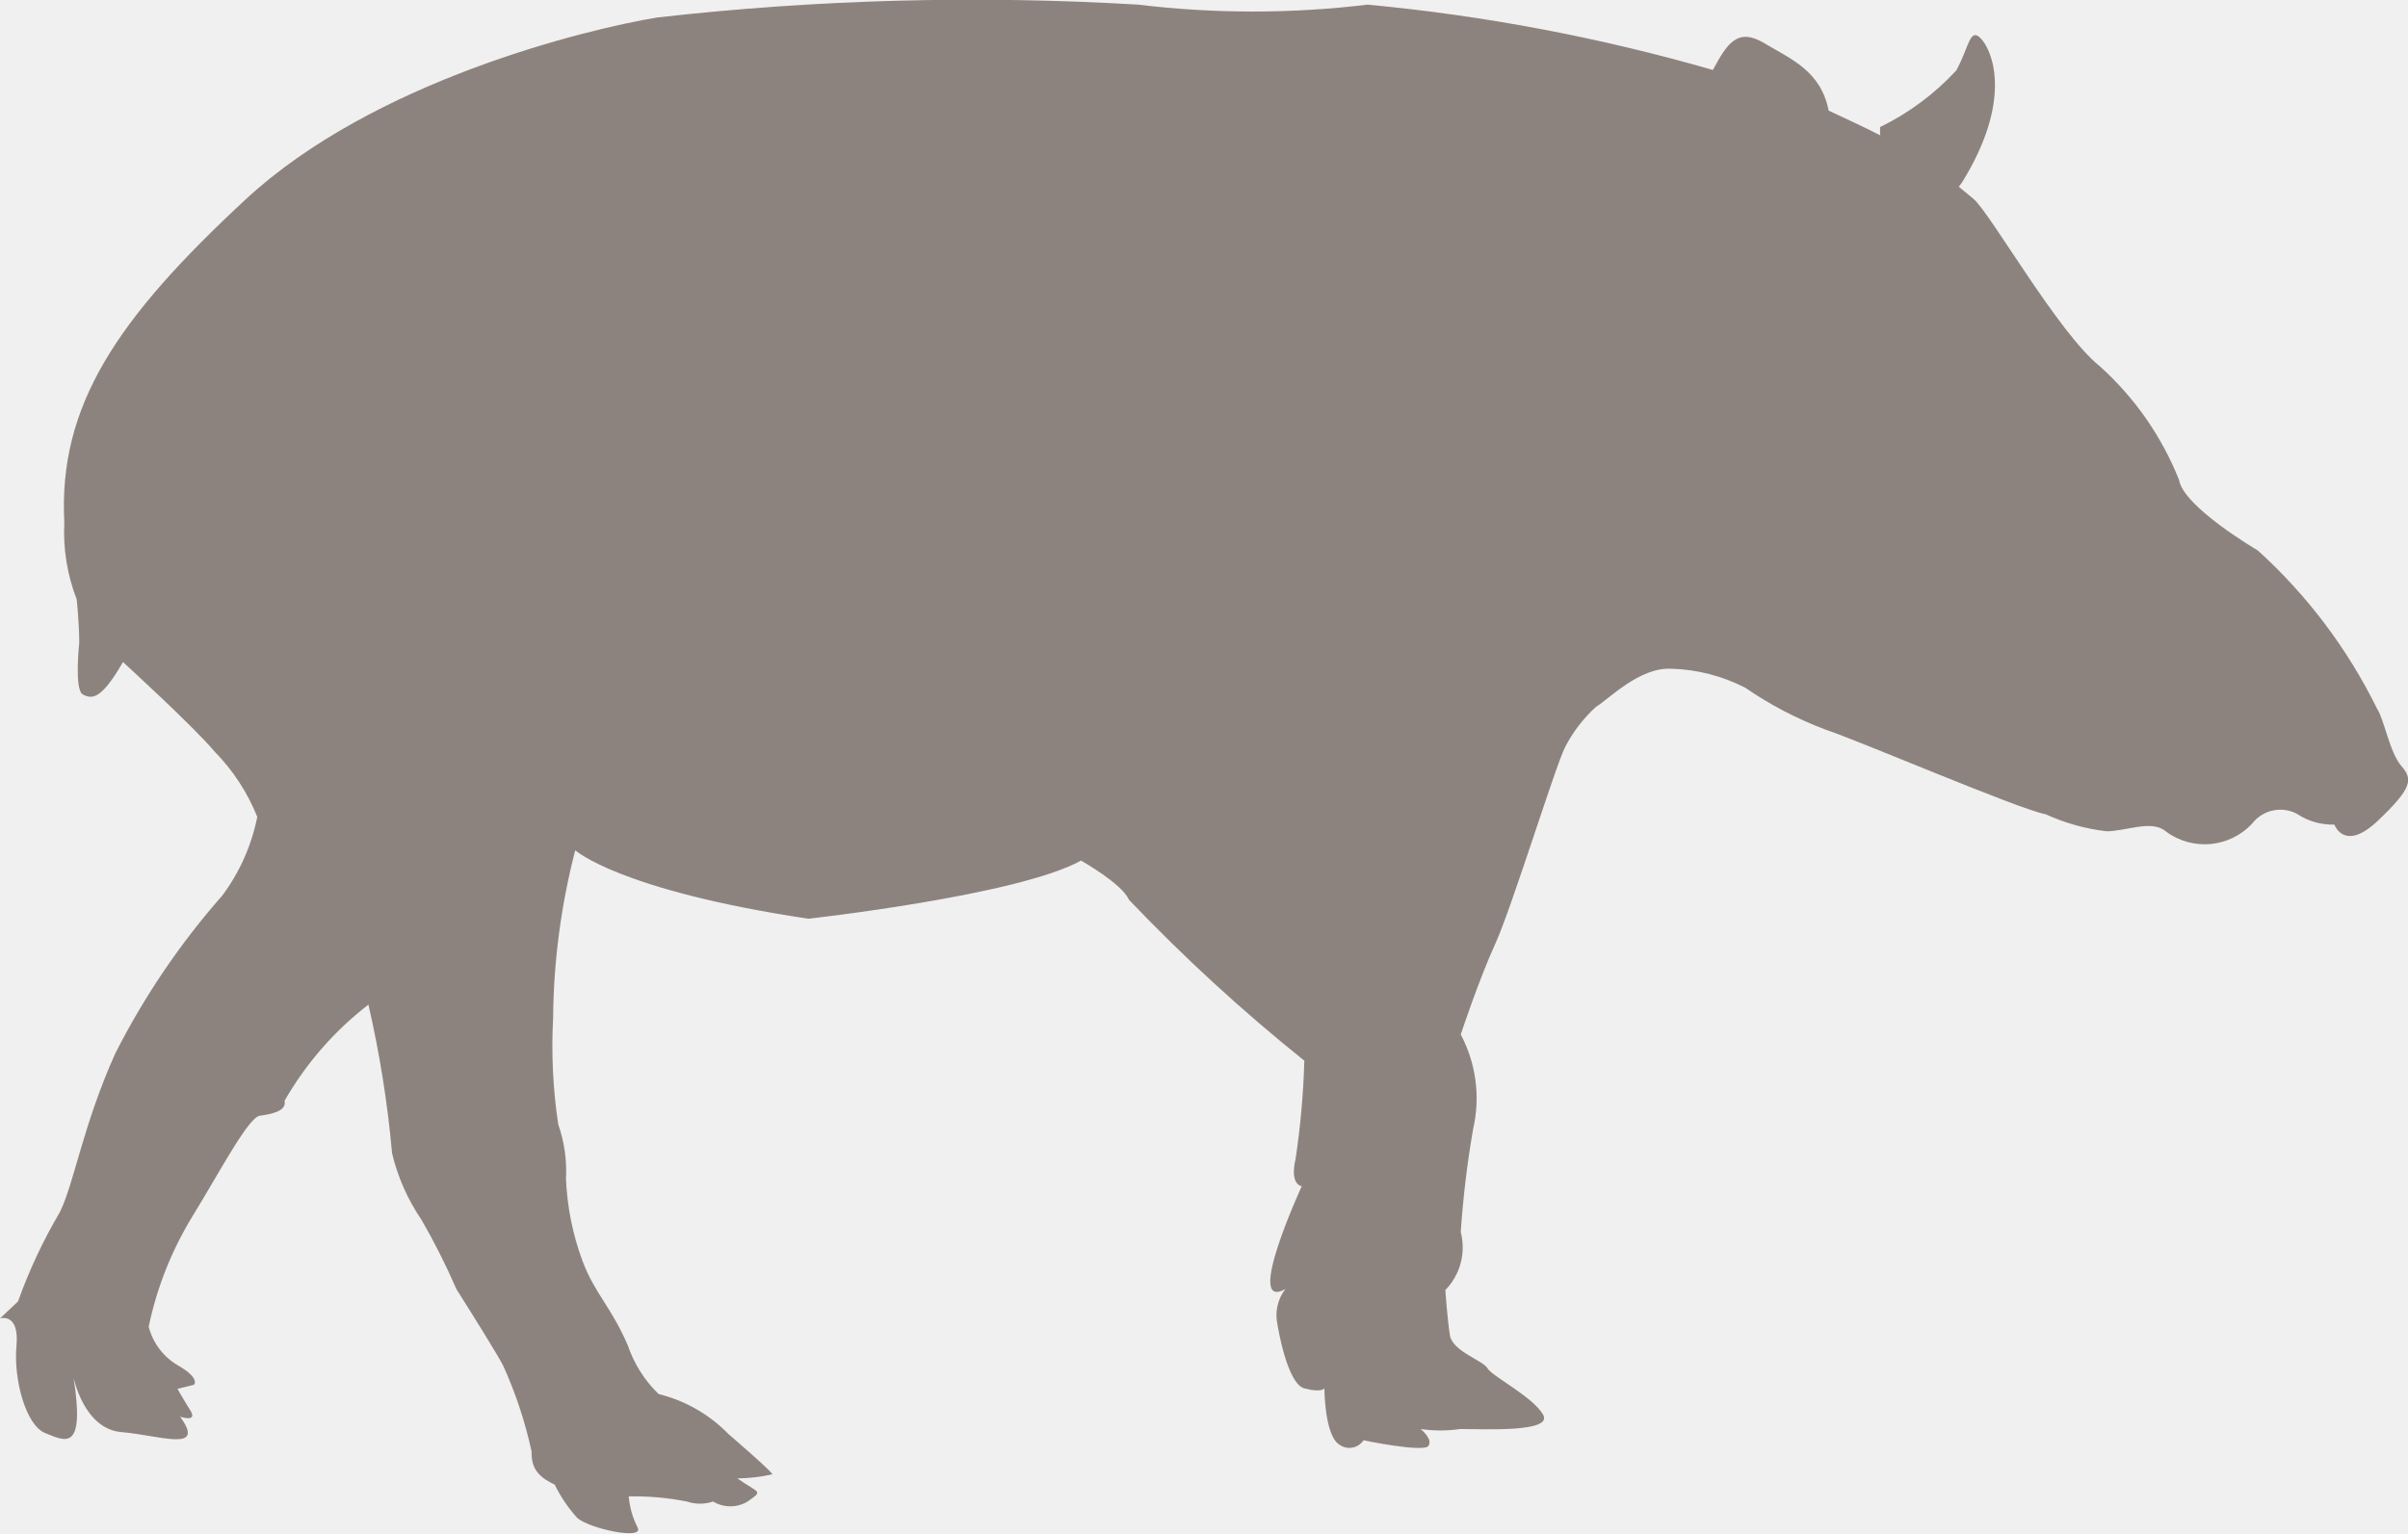
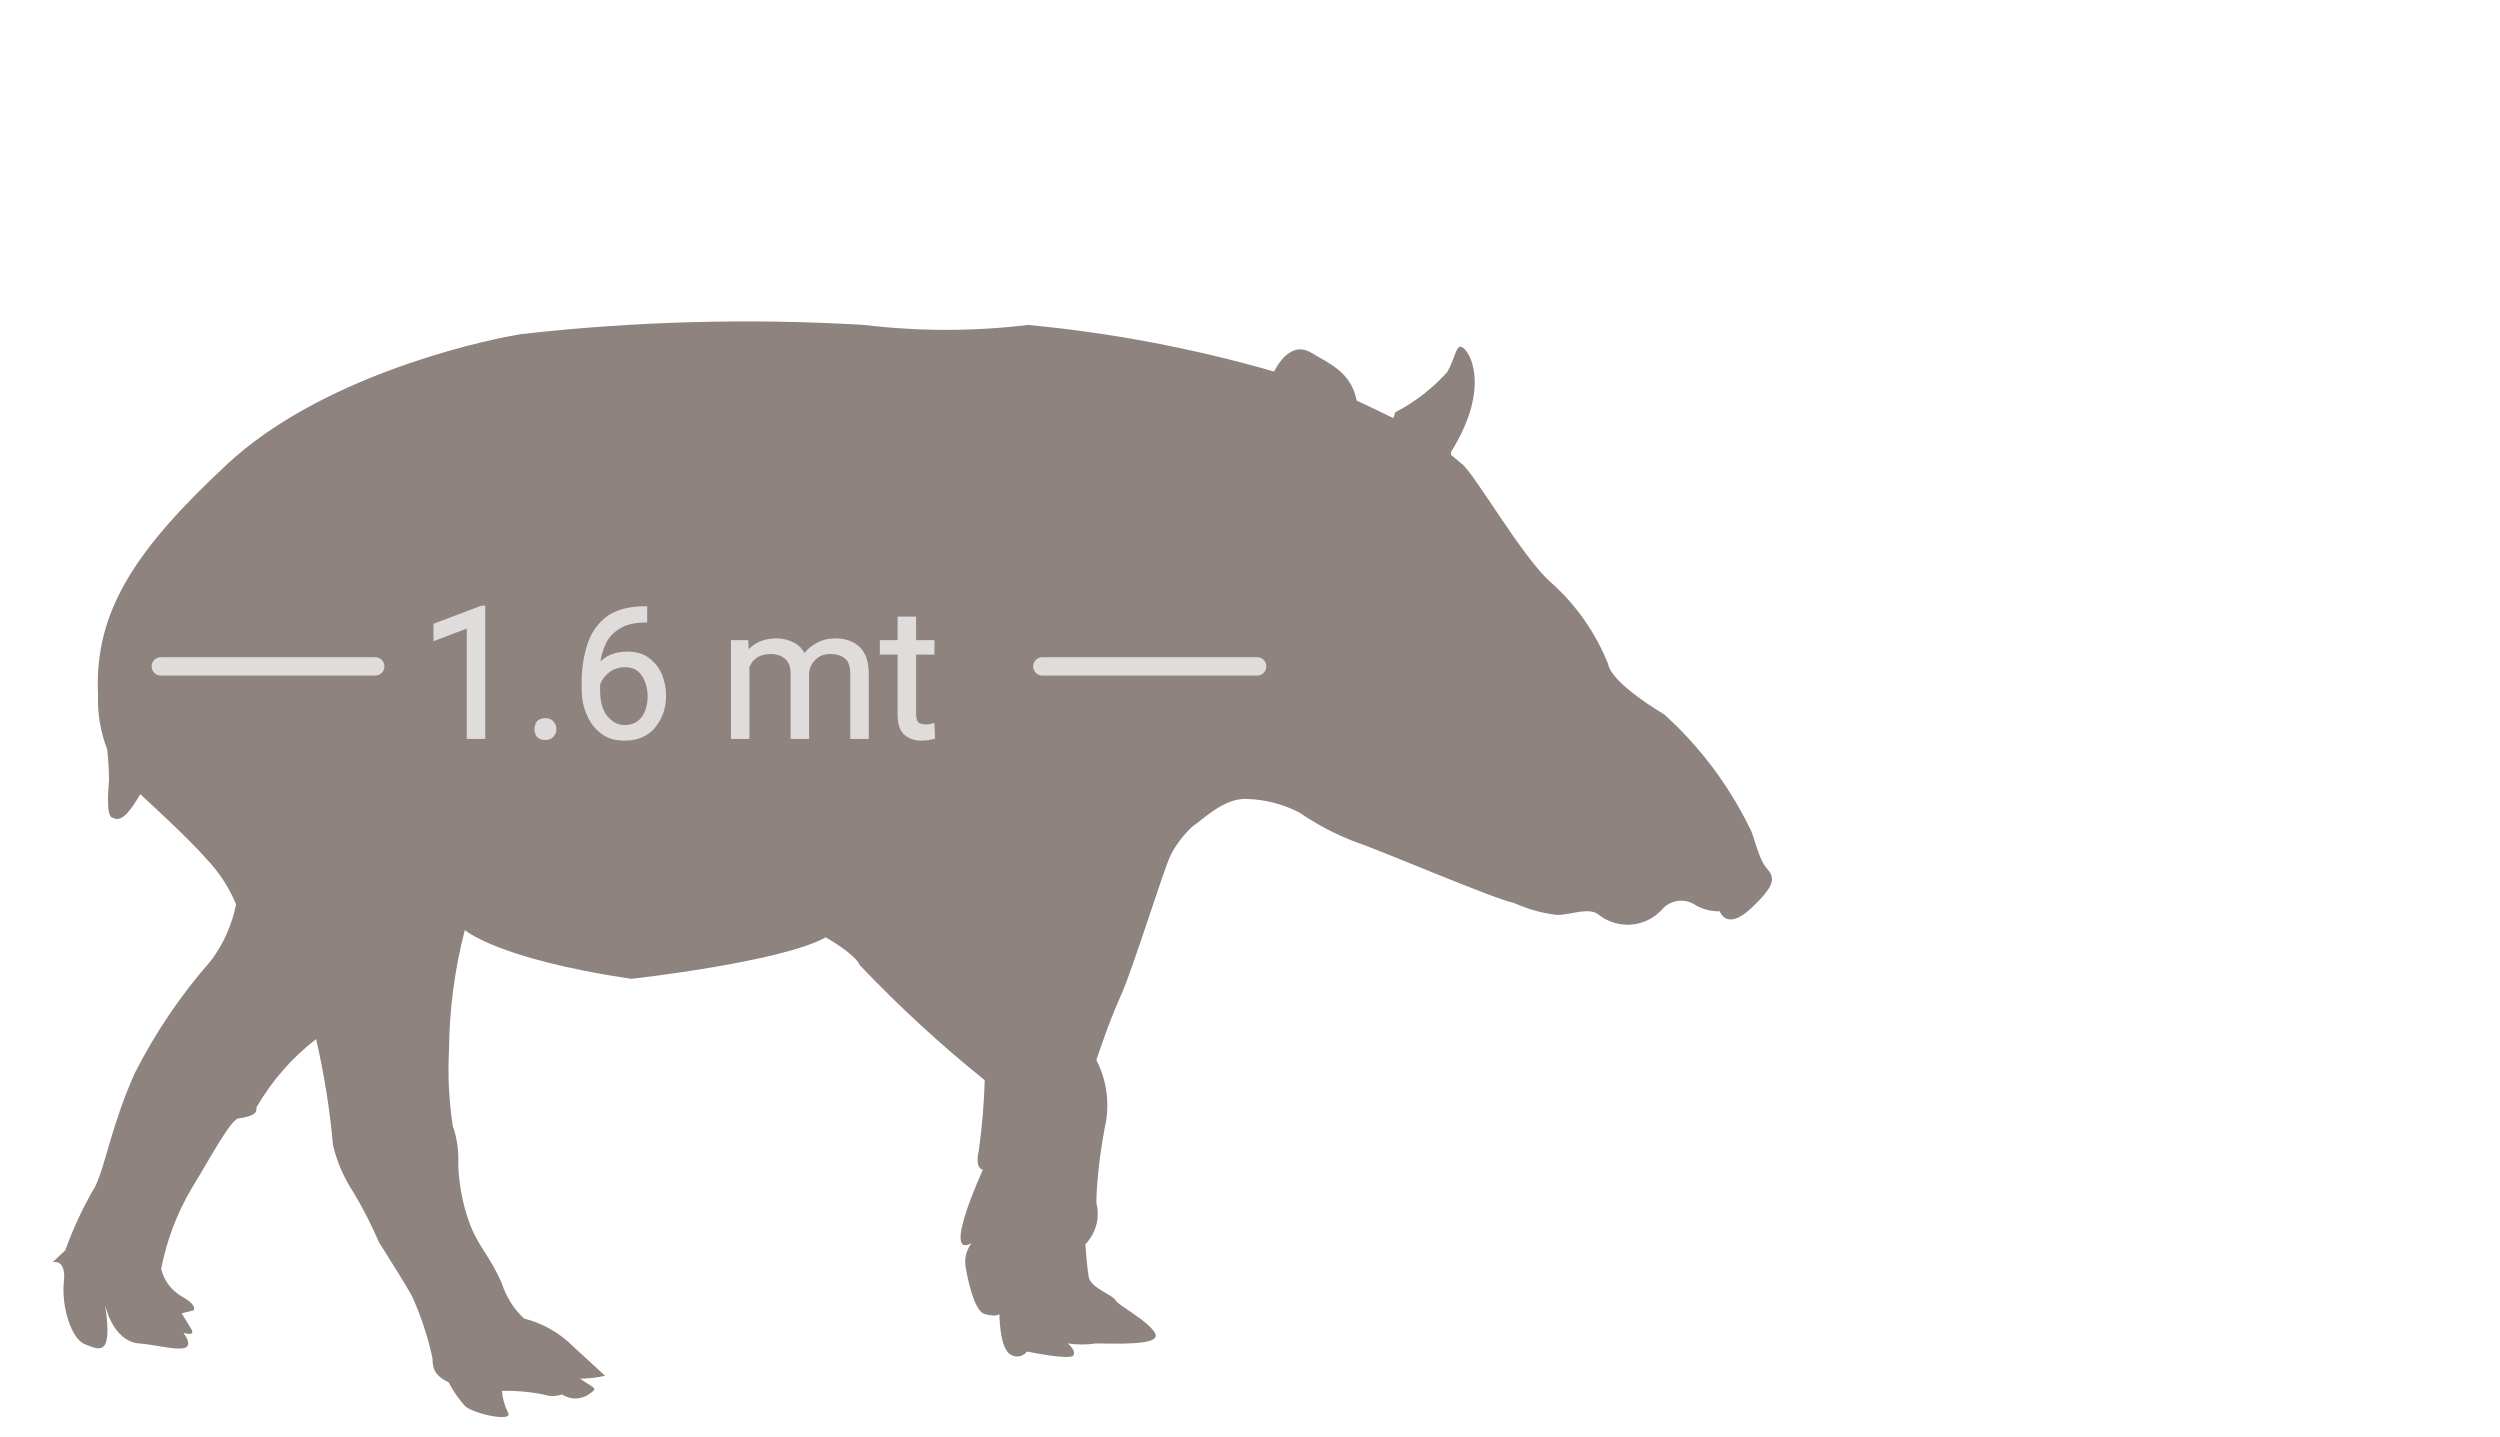
- <svg xmlns="http://www.w3.org/2000/svg" viewBox="0 0 46.8 29.82">
+ <svg xmlns="http://www.w3.org/2000/svg" viewBox="0 0 68.09 39.13">
  <defs>
-     <style>.cls-1{fill:#8d837e;}</style>
+     <style>.cls-1{fill:#fff;}
+ 	.cls-2{fill:#8e837e;}
+ 	.cls-3,
+ 	.cls-4{fill:#e0dcdb;stroke:#e0dcdb;stroke-miterlimit:10;}
+ 	.cls-3{stroke-linecap:round;stroke-width:0.5px;}
+ 	.cls-4{font-size:5px;stroke-width:0.05px;font-family:"Roboto", sans-serif;}
+ </style>
  </defs>
  <g data-name="Layer 2">
-     <g data-name="Layer 1">
-       <path class="cls-1" d="M46.67,14.89c-.23-.27-.33-.9-.47-1.11a10.25,10.25,0,0,0-2.32-3.08s-1.44-.84-1.53-1.37a5.89,5.89,0,0,0-1.54-2.21C40,6.47,38.7,4.17,38.36,3.87l-.29-.24.06-.08c1-1.61.59-2.57.37-2.8s-.23.17-.48.62a5,5,0,0,1-1.48,1.1l0,.16c-.33-.17-.68-.33-1-.48-.15-.77-.73-1-1.25-1.31s-.72,0-1,.52A36.55,36.55,0,0,0,26.58.09a18.58,18.58,0,0,1-4.46,0,54.47,54.47,0,0,0-9.35.25c-1.38.23-5.51,1.23-8,3.54s-3.64,4-3.52,6.28a3.62,3.62,0,0,0,.24,1.49s.05.45.05.85c0,0-.1.91.07,1s.35.12.78-.63c0,0,1.38,1.26,1.78,1.74A3.86,3.86,0,0,1,5,15.88a3.81,3.81,0,0,1-.68,1.53,14.69,14.69,0,0,0-2.08,3.07c-.63,1.4-.8,2.53-1.08,3.09A10.08,10.08,0,0,0,.35,25.3L0,25.63s.38-.12.32.53.18,1.55.56,1.7.78.39.55-1.08c0,0,.2,1,.93,1.06s1.66.41,1.14-.3c0,0,.35.12.2-.12S3.45,27,3.45,27l.32-.08s.13-.12-.3-.37a1.22,1.22,0,0,1-.58-.76,6.76,6.76,0,0,1,.86-2.16c.55-.9,1.08-1.91,1.3-1.94s.53-.09.48-.29a6.36,6.36,0,0,1,1.63-1.87,21.34,21.34,0,0,1,.46,2.89,3.89,3.89,0,0,0,.57,1.29,13.14,13.14,0,0,1,.68,1.35c.26.41.81,1.29.91,1.49a8.29,8.29,0,0,1,.55,1.66c0,.27.06.47.45.65a2.8,2.8,0,0,0,.44.65c.24.21,1.32.44,1.17.18a1.61,1.61,0,0,1-.17-.6,5.24,5.24,0,0,1,1.13.1.8.8,0,0,0,.51,0,.65.65,0,0,0,.67,0c.31-.22.23-.15-.2-.45a3.16,3.16,0,0,0,.68-.08c0-.05-.85-.78-.85-.78a2.84,2.84,0,0,0-1.36-.78,2.39,2.39,0,0,1-.6-.95c-.33-.76-.64-1-.88-1.64A5.2,5.2,0,0,1,11,22.91a2.73,2.73,0,0,0-.15-1.05,10.2,10.2,0,0,1-.1-2.07,13.43,13.43,0,0,1,.43-3.26s.86.78,4.53,1.33c0,0,4.07-.45,5.3-1.13,0,0,.8.45.93.76a34.64,34.64,0,0,0,3.41,3.13,16,16,0,0,1-.17,1.91c-.12.51.12.53.12.53s-1.13,2.45-.32,2a.84.84,0,0,0-.15.7s.18,1.14.52,1.23.39,0,.39,0,0,.93.3,1.1A.33.33,0,0,0,26.5,28s1.16.24,1.26.11-.15-.33-.15-.33a2.66,2.66,0,0,0,.77,0c.48,0,1.81.07,1.61-.28s-1-.75-1.08-.9-.68-.33-.73-.64-.09-.88-.09-.88a1.19,1.19,0,0,0,.3-1.13,19.36,19.36,0,0,1,.24-2,2.65,2.65,0,0,0-.24-1.84s.35-1.06.67-1.76,1.18-3.49,1.36-3.83a2.77,2.77,0,0,1,.6-.78c.25-.15.84-.77,1.46-.74a3.34,3.34,0,0,1,1.44.37,7.23,7.23,0,0,0,1.55.81c.74.25,3.76,1.55,4.29,1.65a3.94,3.94,0,0,0,1.18.33c.38,0,.88-.23,1.15,0A1.26,1.26,0,0,0,43.78,16a.69.69,0,0,1,.86-.18,1.25,1.25,0,0,0,.73.21s.19.55.85-.08S46.9,15.15,46.67,14.89Z" />
-     </g>
+     <rect class="cls-1" width="68.09" height="39.13" />
+     <path class="cls-2" d="M48.12,23.65c-.24-.27-.34-.9-.47-1.11a10.25,10.25,0,0,0-2.32-3.08s-1.44-.84-1.53-1.37a5.89,5.89,0,0,0-1.54-2.21c-.77-.65-2.11-3-2.45-3.25l-.29-.24,0-.08c1-1.61.6-2.57.37-2.8s-.22.17-.47.62A5,5,0,0,1,38,11.23l-.05.16c-.34-.17-.68-.33-1-.48-.15-.77-.73-1-1.25-1.31-.37-.22-.73,0-1,.52A36.55,36.55,0,0,0,28,8.85a18.58,18.58,0,0,1-4.46,0,54.47,54.47,0,0,0-9.35.25c-1.38.23-5.52,1.23-8,3.54s-3.63,4-3.52,6.28a3.76,3.76,0,0,0,.25,1.49s.05.45.05.85c0,0-.1.91.07,1s.35.12.78-.63c0,0,1.38,1.26,1.78,1.74a4,4,0,0,1,.83,1.26,3.81,3.81,0,0,1-.68,1.53,14.69,14.69,0,0,0-2.08,3.07c-.63,1.4-.8,2.53-1.08,3.09a10.08,10.08,0,0,0-.81,1.73l-.35.33s.38-.12.31.53.19,1.55.57,1.7.78.39.55-1.08c0,0,.2,1,.93,1.06S5.47,37,5,36.3c0,0,.35.12.2-.12s-.25-.41-.25-.41l.32-.08s.13-.12-.3-.37a1.18,1.18,0,0,1-.58-.76A6.85,6.85,0,0,1,5.2,32.4c.55-.9,1.08-1.91,1.3-1.94s.53-.09.48-.29A6.36,6.36,0,0,1,8.61,28.3a21.34,21.34,0,0,1,.46,2.89,4,4,0,0,0,.56,1.29,11.61,11.61,0,0,1,.69,1.35c.26.41.81,1.29.91,1.49A8.29,8.29,0,0,1,11.78,37c0,.27.06.47.44.65a3,3,0,0,0,.45.65c.24.21,1.31.44,1.17.18a1.61,1.61,0,0,1-.17-.6,5.24,5.24,0,0,1,1.13.1.81.81,0,0,0,.51,0A.65.65,0,0,0,16,38c.31-.21.23-.15-.2-.45a3.16,3.16,0,0,0,.68-.08s-.85-.78-.85-.78a2.9,2.9,0,0,0-1.36-.78,2.26,2.26,0,0,1-.6-.95c-.33-.76-.64-1-.88-1.64a5.2,5.2,0,0,1-.31-1.61,2.73,2.73,0,0,0-.15-1.05,10.2,10.2,0,0,1-.1-2.07,13.43,13.43,0,0,1,.43-3.26s.86.78,4.53,1.33c0,0,4.07-.45,5.3-1.13,0,0,.8.45.93.76a34.54,34.54,0,0,0,3.4,3.13,17.72,17.72,0,0,1-.16,1.91c-.12.51.11.53.11.53s-1.13,2.45-.31,2a.84.84,0,0,0-.15.7s.18,1.14.51,1.23.4,0,.4,0,0,.93.3,1.1a.33.33,0,0,0,.45-.08s1.16.24,1.26.11-.15-.33-.15-.33a2.61,2.61,0,0,0,.77,0c.48,0,1.81.07,1.61-.28s-1-.75-1.08-.9-.68-.33-.73-.64-.09-.88-.09-.88a1.19,1.19,0,0,0,.3-1.13s0-.85.23-2.05a2.69,2.69,0,0,0-.23-1.84s.35-1.06.67-1.76,1.18-3.49,1.36-3.83a2.77,2.77,0,0,1,.6-.78c.24-.15.84-.77,1.46-.74a3.34,3.34,0,0,1,1.44.37,7.23,7.23,0,0,0,1.55.81c.74.25,3.76,1.55,4.29,1.65a3.94,3.94,0,0,0,1.18.33c.38,0,.88-.23,1.14,0a1.27,1.27,0,0,0,1.7-.13.69.69,0,0,1,.86-.18,1.25,1.25,0,0,0,.73.21s.18.55.85-.08S48.35,23.91,48.12,23.65Z" />
+     <line class="cls-3" x1="4.38" x2="10.22" y1="18.15" y2="18.15" />
+     <line class="cls-3" x1="28.39" x2="34.24" y1="18.15" y2="18.15" />
+     <text class="cls-4" transform="translate(11.41 20.1)">1.6 mt</text>
  </g>
</svg>
